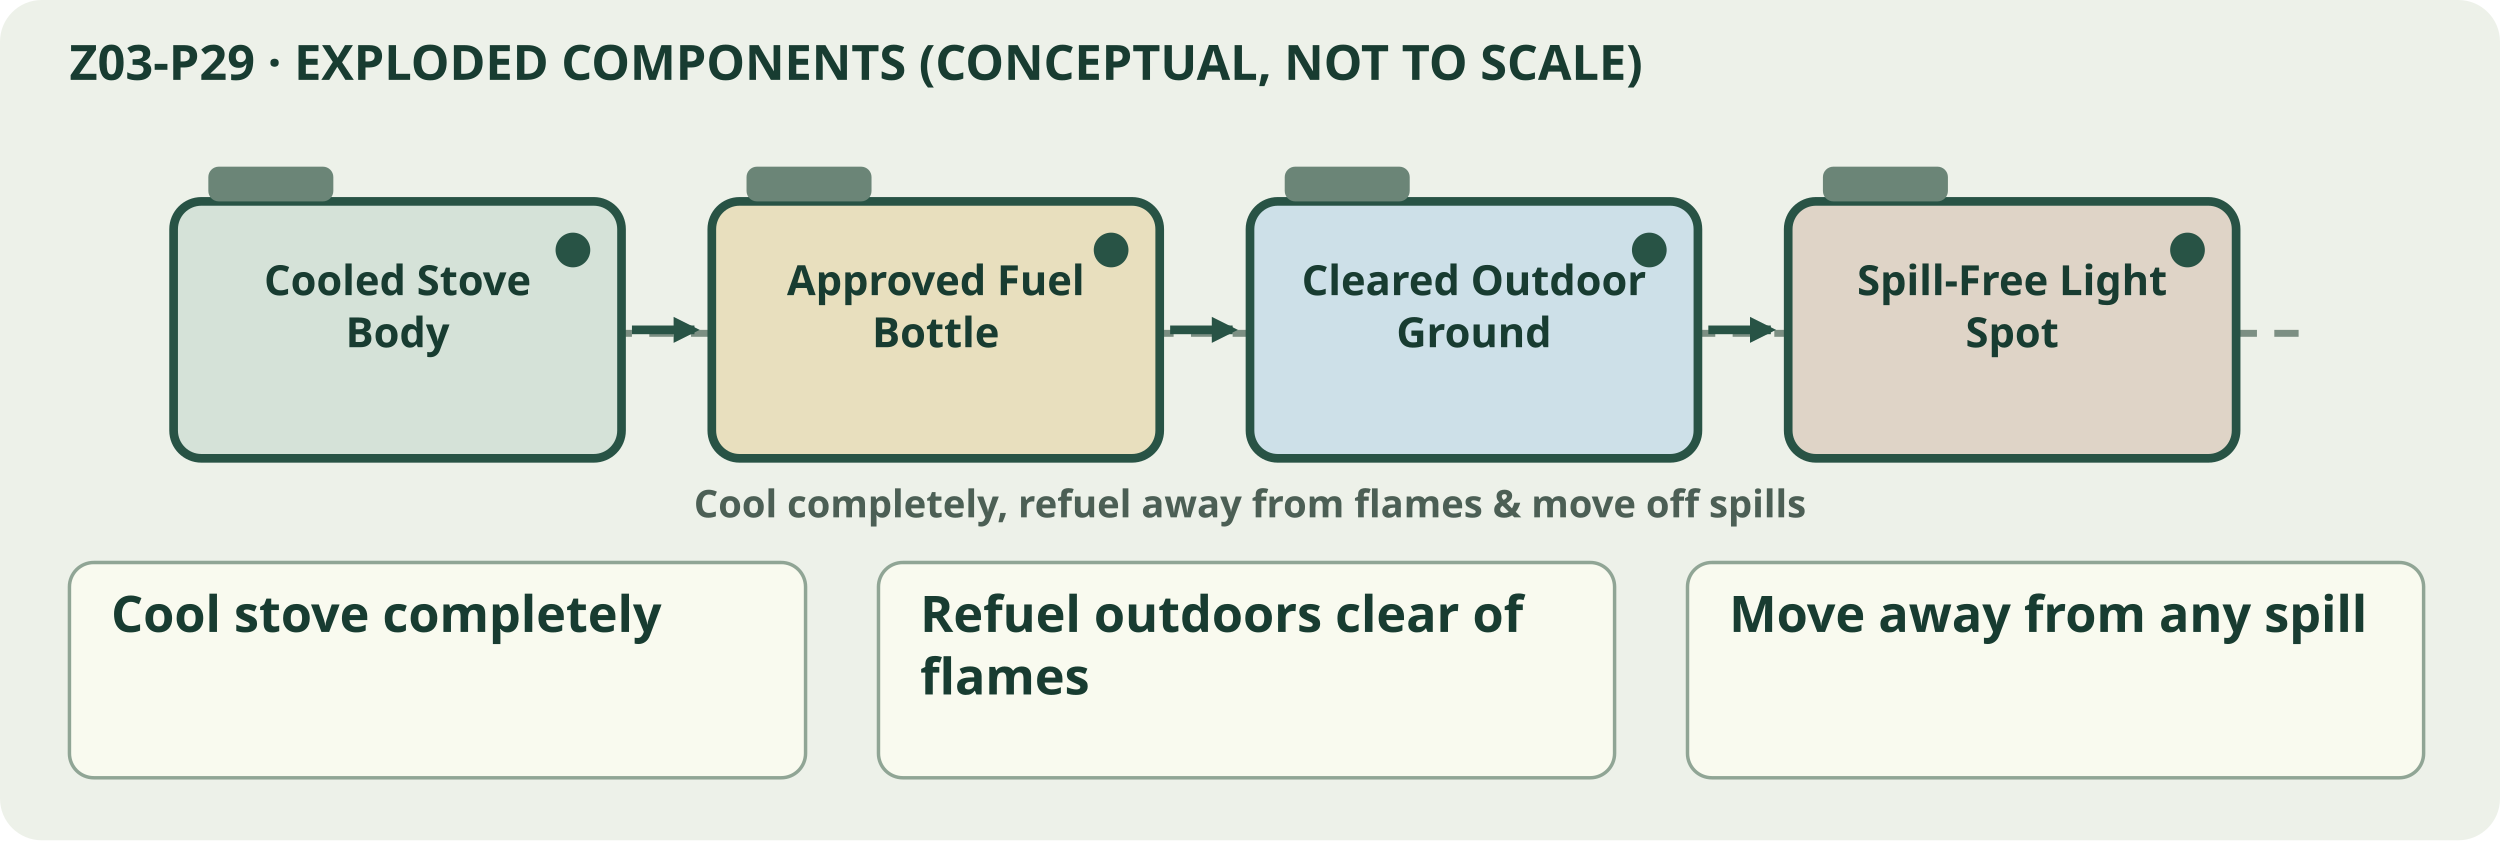
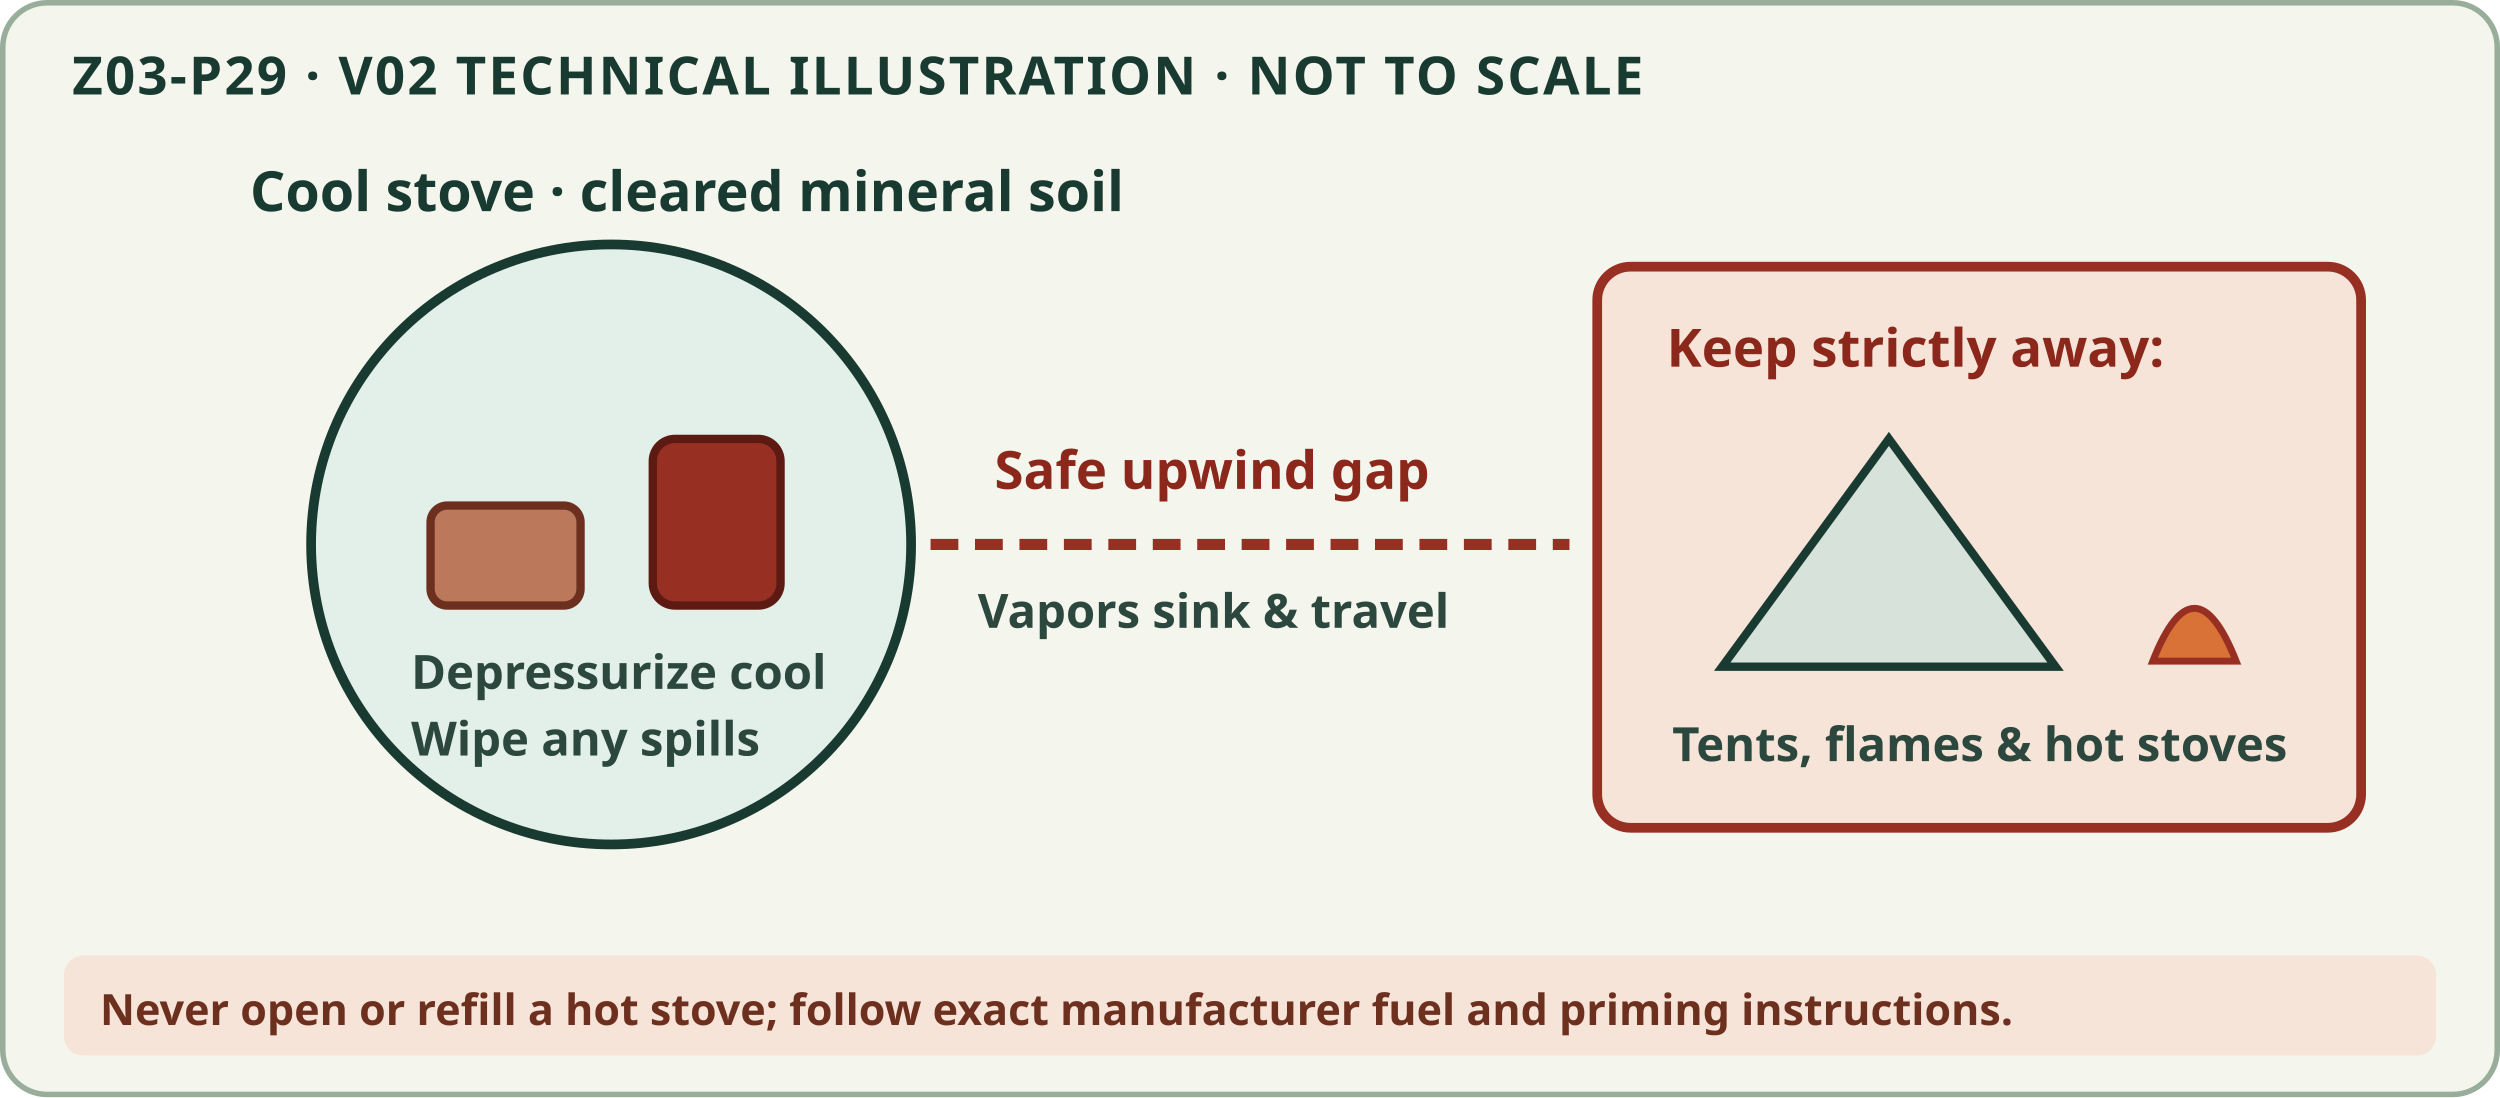
- <svg xmlns="http://www.w3.org/2000/svg" viewBox="0 0 720 242" role="img" aria-labelledby="title desc">
+ <svg xmlns="http://www.w3.org/2000/svg" class="v02-svg" viewBox="0 0 900 395" role="img" aria-labelledby="title desc">
  <defs>
-     <marker id="arrow" viewBox="0 0 10 10" markerWidth="3" markerHeight="3" refX="8" refY="5" orient="auto">
-       <path d="M0 0L10 5 0 10Z" fill="#285345" />
+     <marker id="arr" viewBox="0 0 10 10" refX="8" refY="5" markerWidth="5" markerHeight="5" orient="auto">
+       <path d="M0 0L10 5L0 10Z" fill="#205b68" />
+     </marker>
+     <marker id="arr-r" viewBox="0 0 10 10" refX="8" refY="5" markerWidth="5" markerHeight="5" orient="auto">
+       <path d="M0 0L10 5L0 10Z" fill="#972f22" />
+     </marker>
+     <marker id="arr-g" viewBox="0 0 10 10" refX="8" refY="5" markerWidth="5" markerHeight="5" orient="auto">
+       <path d="M0 0L10 5L0 10Z" fill="#183a30" />
    </marker>
  </defs>
-   <rect width="720" height="242" rx="12" fill="#edf1e9" />
-   <g font-family="system-ui,sans-serif" font-size="14.5" font-weight="650" fill="#183c31">
-     <text x="20" y="23" font-size="14" font-weight="700" fill="#183c31" text-anchor="start">Z03-P29 · EXPLODED COMPONENTS (CONCEPTUAL, NOT TO SCALE)</text>
-     <g id="exploded-artwork">
-       <path d="M55 96h610" stroke="#7c8f83" stroke-width="2" stroke-dasharray="7 5" />
-       <rect x="50" y="58" width="129" height="74" rx="8" fill="#d5e2d8" stroke="#285345" stroke-width="2.5" />
-       <rect x="60" y="48" width="36" height="10" rx="3" fill="#6b8577" />
-       <circle cx="165" cy="72" r="5" fill="#285345" />
-       <text x="114.5" y="85" font-size="12" font-weight="650" fill="#183c31" text-anchor="middle">Cooled Stove</text>
-       <text x="114.5" y="100" font-size="12" font-weight="650" fill="#183c31" text-anchor="middle">Body</text>
-       <path d="M182 95h18" stroke="#285345" stroke-width="2.5" marker-end="url(#arrow)" />
-       <rect x="205" y="58" width="129" height="74" rx="8" fill="#e8dfbe" stroke="#285345" stroke-width="2.5" />
-       <rect x="215" y="48" width="36" height="10" rx="3" fill="#6b8577" />
-       <circle cx="320" cy="72" r="5" fill="#285345" />
-       <text x="269.5" y="85" font-size="12" font-weight="650" fill="#183c31" text-anchor="middle">Approved Fuel</text>
-       <text x="269.5" y="100" font-size="12" font-weight="650" fill="#183c31" text-anchor="middle">Bottle</text>
-       <path d="M337 95h18" stroke="#285345" stroke-width="2.5" marker-end="url(#arrow)" />
-       <rect x="360" y="58" width="129" height="74" rx="8" fill="#cde0e8" stroke="#285345" stroke-width="2.5" />
-       <rect x="370" y="48" width="36" height="10" rx="3" fill="#6b8577" />
-       <circle cx="475" cy="72" r="5" fill="#285345" />
-       <text x="424.5" y="85" font-size="12" font-weight="650" fill="#183c31" text-anchor="middle">Cleared Outdoor</text>
-       <text x="424.5" y="100" font-size="12" font-weight="650" fill="#183c31" text-anchor="middle">Ground</text>
-       <path d="M492 95h18" stroke="#285345" stroke-width="2.5" marker-end="url(#arrow)" />
-       <rect x="515" y="58" width="129" height="74" rx="8" fill="#dfd4c7" stroke="#285345" stroke-width="2.5" />
-       <rect x="525" y="48" width="36" height="10" rx="3" fill="#6b8577" />
-       <circle cx="630" cy="72" r="5" fill="#285345" />
-       <text x="579.5" y="85" font-size="12" font-weight="650" fill="#183c31" text-anchor="middle">Spill-Free Light</text>
-       <text x="579.5" y="100" font-size="12" font-weight="650" fill="#183c31" text-anchor="middle">Spot</text>
-       <text x="360" y="149" font-size="11" font-weight="650" fill="#4c5f55" text-anchor="middle">Cool completely, refuel away from flames &amp; move off spills</text>
-     </g>
-     <g id="stage-panels">
-       <rect x="20" y="162" width="212" height="62" rx="7" fill="#f9faef" stroke="#90a595" />
-       <text x="32" y="182" font-size="14.5" font-weight="650" fill="#183c31" text-anchor="start">Cool stove completely</text>
-       <rect x="253" y="162" width="212" height="62" rx="7" fill="#f9faef" stroke="#90a595" />
-       <text x="265" y="182" font-size="14.5" font-weight="650" fill="#183c31" text-anchor="start">Refuel outdoors clear of</text>
-       <text x="265" y="200" font-size="14.5" font-weight="650" fill="#183c31" text-anchor="start">flames</text>
-       <rect x="486" y="162" width="212" height="62" rx="7" fill="#f9faef" stroke="#90a595" />
-       <text x="498" y="182" font-size="14.5" font-weight="650" fill="#183c31" text-anchor="start">Move away from any spill</text>
-     </g>
+   <style>.v02-svg text{font-family:system-ui,sans-serif;font-size:20px;font-weight:650;fill:#183a30}.v02-svg .sm{font-size:17px;font-weight:600;fill:#2b473e}.v02-svg .warn{font-size:19px;font-weight:700;fill:#8c281b}.v02-svg .heading{font-size:19px;letter-spacing:0.8px;font-weight:750;fill:#183a30}.v02-svg .guard{font-size:15.5px;font-weight:650;fill:#6d301f}.v02-svg .leader{fill:none;stroke:#365c50;stroke-width:2.5}.v02-svg .flow{fill:none;stroke:#205b68;stroke-width:4;marker-end:url(#arr)}.v02-svg .rflow{fill:none;stroke:#972f22;stroke-width:4;marker-end:url(#arr-r)}.v02-svg .gflow{fill:none;stroke:#183a30;stroke-width:3.5;marker-end:url(#arr-g)}.v02-svg .dash{fill:none;stroke:#365c50;stroke-width:2.5;stroke-dasharray:10 7}</style>
+   <rect x="1" y="1" width="898" height="393" rx="16" fill="#f4f6ed" stroke="#99ad9b" stroke-width="2" />
+   <text class="heading" x="26" y="34">Z03-P29 · V02 TECHNICAL ILLUSTRATION · NOT TO SCALE</text>
+   <g id="v02-artwork">
+     <circle cx="220" cy="196" r="108" fill="#e3f0ea" stroke="#183a30" stroke-width="3.5" />
+     <rect x="155" y="182" width="54" height="36" rx="6" fill="#bc785b" stroke="#6d301f" stroke-width="3" />
+     <rect x="235" y="158" width="46" height="60" rx="8" fill="#972f22" stroke="#5c1a12" stroke-width="3" />
+     <text x="90" y="76">Cool stove · cleared mineral soil</text>
+     <text class="sm" x="148" y="248">Depressurize cool</text>
+     <text class="sm" x="148" y="272">Wipe any spills</text>
+     <line x1="335" y1="196" x2="565" y2="196" stroke="#972f22" stroke-width="4" stroke-dasharray="10 6" />
+     <text class="warn" x="358" y="176">Safe upwind gap</text>
+     <text class="sm" x="352" y="226">Vapors sink &amp; travel</text>
+     <rect x="575" y="96" width="275" height="202" rx="12" fill="#f7e4d8" stroke="#972f22" stroke-width="3.5" />
+     <polygon points="620,240 680,158 740,240" fill="#d7e2da" stroke="#183a30" stroke-width="3" />
+     <path d="M775 238q15-38 30 0z" fill="#d97236" stroke="#972f22" stroke-width="2.5" />
+     <text class="warn" x="600" y="132">Keep strictly away:</text>
+     <text class="sm" x="602" y="274">Tents, flames &amp; hot stoves</text>
  </g>
+   <rect x="23" y="344" width="854" height="36" rx="7" fill="#f7e4d8" />
+   <text class="guard" x="36" y="369">Never open or refill a hot stove; follow exact manufacturer fuel and priming instructions.</text>
</svg>
